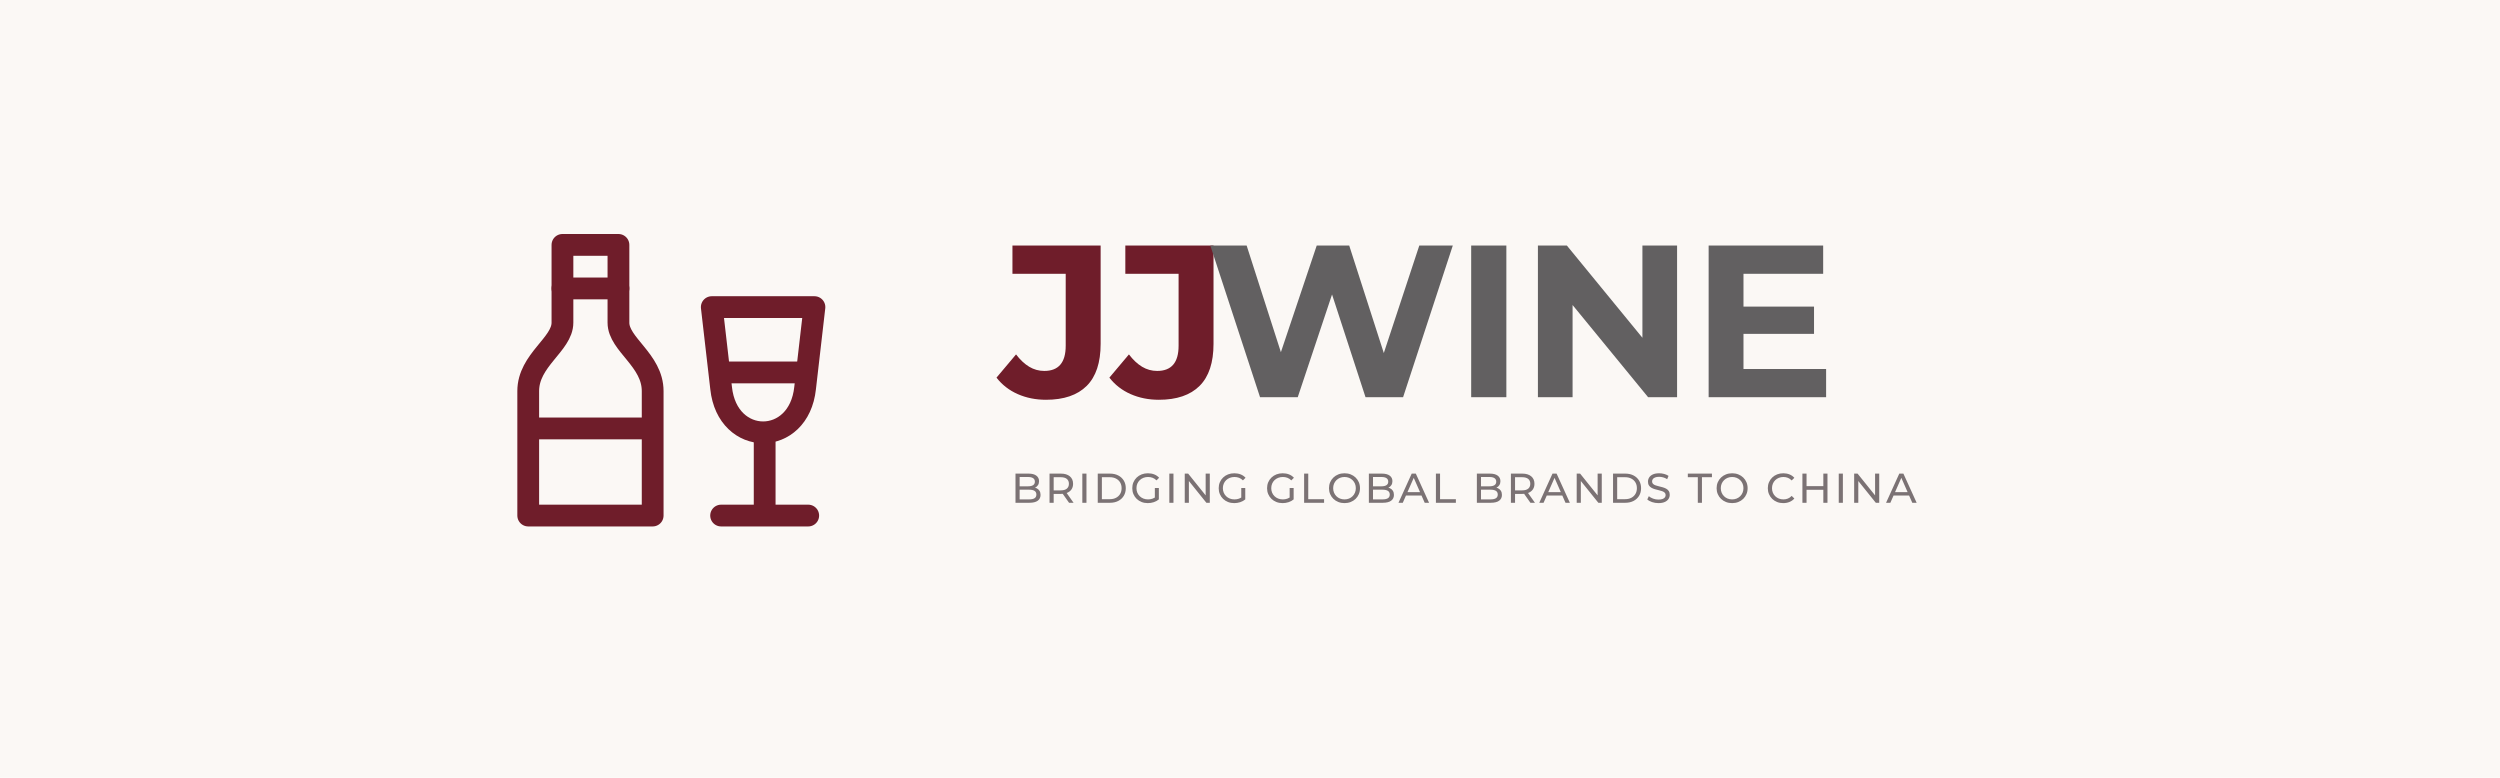
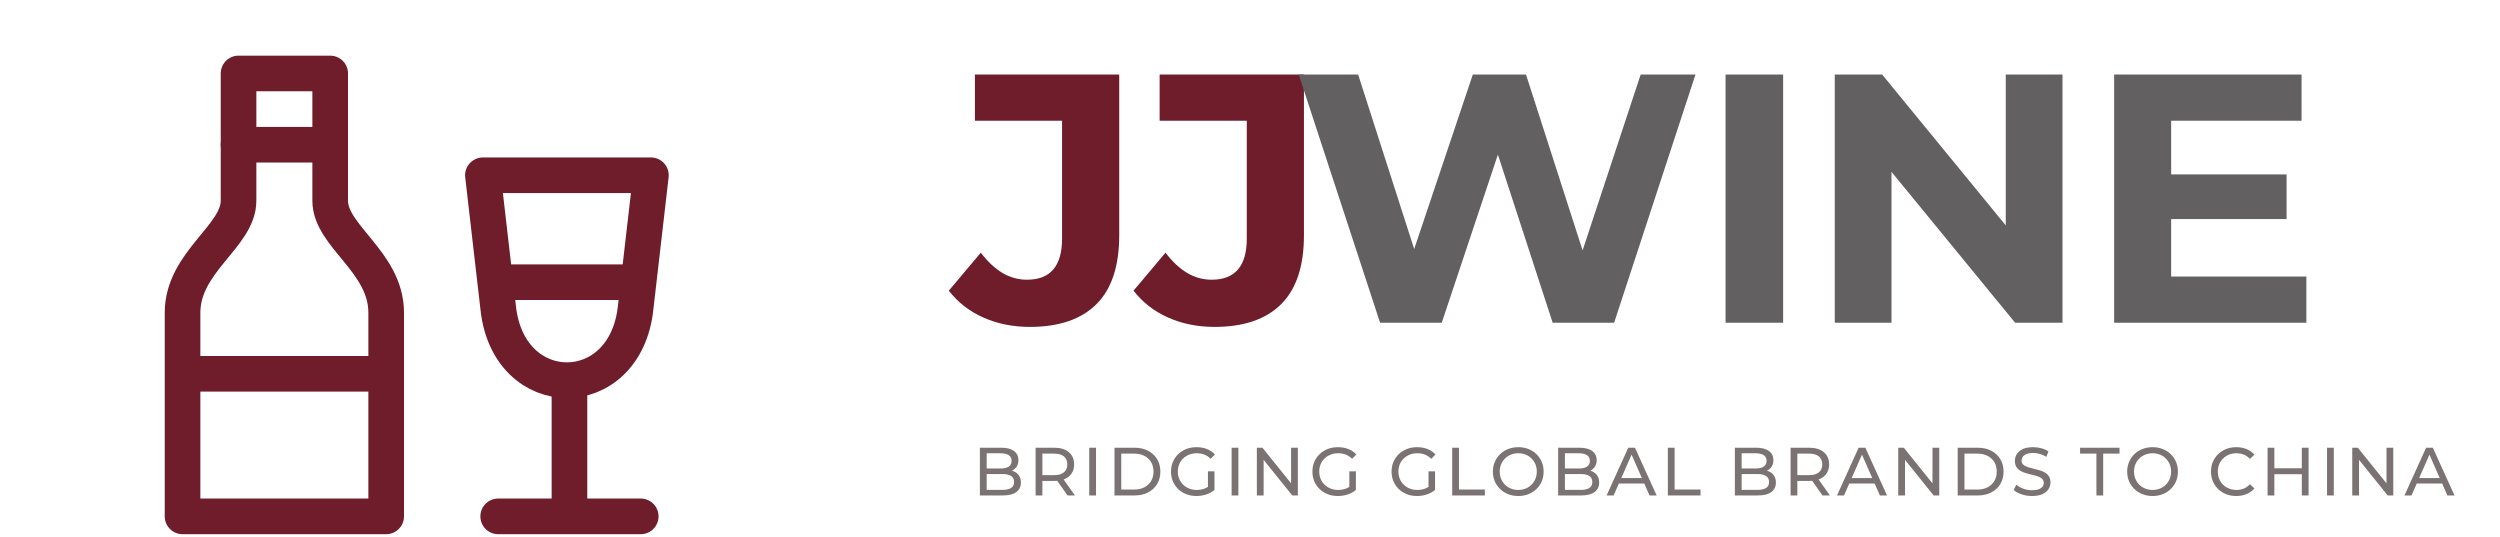
- <svg xmlns="http://www.w3.org/2000/svg" width="900" height="280" viewBox="0 0 900 280" role="img" aria-labelledby="title desc">
-   <rect width="900" height="280" fill="#fbf8f5" />
+ <svg xmlns="http://www.w3.org/2000/svg" width="550" height="118" viewBox="150 72 550 118" role="img" aria-labelledby="title desc">
  <g transform="translate(170 68) scale(1.12)">
    <g fill="none" stroke="#6f1d2a" stroke-width="7" stroke-linejoin="round" stroke-linecap="round">
      <path d="M29 18H47V43C47 50 58 55 58 65V105H18V65C18 55 29 50 29 43Z" />
      <path d="M29 32H47M20 77H56" />
      <path d="M77 38H110L107 64C105 83 82 83 80 64Z" />
      <path d="M94 79V105M80 105H108M81 59H107" />
    </g>
  </g>
  <g>
    <path fill="#6f1d2a" d="M376.558 143.919Q371.009 143.919 366.379 141.875Q361.748 139.832 358.74 135.948L365.775 127.589Q368.006 130.524 370.512 132.03Q373.018 133.536 375.939 133.536Q383.655 133.536 383.655 124.491V98.566H364.48V88.4H396.229V123.776Q396.229 133.925 391.21 138.922Q386.191 143.919 376.558 143.919ZM417.196 143.919Q411.647 143.919 407.017 141.875Q402.386 139.832 399.378 135.948L406.413 127.589Q408.644 130.524 411.15 132.03Q413.656 133.536 416.577 133.536Q424.293 133.536 424.293 124.491V98.566H405.118V88.4H436.867V123.776Q436.867 133.925 431.848 138.922Q426.829 143.919 417.196 143.919Z" />
    <path fill="#626061" d="M453.617 143.0 435.721 88.4H448.792L464.322 136.757H457.771L474.018 88.4H485.72L501.282 136.757H494.98L510.946 88.4H523.005L505.109 143.0H491.588L477.753 100.541H481.362L467.185 143.0ZM529.624 143.0V88.4H542.29V143.0ZM553.648 143.0V88.4H564.073L596.312 127.747H591.269V88.4H603.75V143.0H593.324L561.085 103.653H566.128V143.0ZM615.112 143.0V88.4H656.34V98.566H627.654V132.834H657.401V143.0ZM626.736 120.199V110.374H653.048V120.199Z" />
    <path fill="#7b7274" d="M365.577 181.0V170.5H370.289Q372.099 170.5 373.077 171.225Q374.055 171.949 374.055 173.218Q374.055 174.063 373.667 174.653Q373.278 175.243 372.636 175.554Q371.994 175.864 371.247 175.864L371.514 175.416Q372.413 175.416 373.108 175.729Q373.802 176.043 374.201 176.656Q374.6 177.269 374.6 178.166Q374.6 179.512 373.593 180.256Q372.585 181.0 370.589 181.0ZM367.068 179.778H370.523Q371.772 179.778 372.434 179.362Q373.096 178.947 373.096 178.04Q373.096 177.132 372.434 176.712Q371.772 176.291 370.523 176.291H366.942V175.069H370.147Q371.292 175.069 371.922 174.653Q372.552 174.236 372.552 173.396Q372.552 172.555 371.922 172.139Q371.292 171.722 370.147 171.722H367.068ZM377.832 181.0V170.5H381.932Q383.968 170.5 385.139 171.471Q386.31 172.442 386.31 174.165Q386.31 175.296 385.783 176.113Q385.257 176.93 384.277 177.368Q383.298 177.805 381.932 177.805H378.656L379.323 177.113V181.0ZM384.856 181.0 382.175 177.19H383.791L386.485 181.0ZM379.323 177.26 378.656 176.532H381.886Q383.325 176.532 384.066 175.909Q384.807 175.285 384.807 174.165Q384.807 173.03 384.066 172.414Q383.325 171.798 381.886 171.798H378.656L379.323 171.058ZM389.637 181.0V170.5H391.128V181.0ZM395.187 181.0V170.5H399.605Q401.296 170.5 402.572 171.163Q403.849 171.827 404.564 173.006Q405.28 174.184 405.28 175.75Q405.28 177.316 404.564 178.494Q403.849 179.673 402.572 180.337Q401.296 181.0 399.605 181.0ZM396.678 179.702H399.525Q400.826 179.702 401.776 179.202Q402.727 178.703 403.252 177.813Q403.776 176.924 403.776 175.75Q403.776 174.563 403.252 173.68Q402.727 172.797 401.776 172.298Q400.826 171.798 399.525 171.798H396.678ZM413.215 181.121Q412.007 181.121 410.985 180.724Q409.964 180.326 409.21 179.6Q408.456 178.873 408.038 177.894Q407.62 176.915 407.62 175.75Q407.62 174.585 408.038 173.606Q408.456 172.627 409.216 171.9Q409.976 171.174 410.998 170.776Q412.02 170.379 413.24 170.379Q414.495 170.379 415.528 170.785Q416.56 171.191 417.286 171.993L416.346 172.937Q415.702 172.298 414.947 172.007Q414.192 171.715 413.304 171.715Q412.399 171.715 411.632 172.016Q410.866 172.316 410.301 172.859Q409.737 173.402 409.43 174.139Q409.124 174.875 409.124 175.75Q409.124 176.612 409.43 177.349Q409.737 178.085 410.301 178.635Q410.866 179.184 411.626 179.484Q412.386 179.785 413.291 179.785Q414.129 179.785 414.899 179.523Q415.669 179.261 416.333 178.647L417.185 179.784Q416.408 180.446 415.363 180.784Q414.318 181.121 413.215 181.121ZM417.185 179.784 415.747 179.589V175.69H417.185ZM420.957 181.0V170.5H422.448V181.0ZM426.507 181.0V170.5H427.737L434.673 179.122H434.039V170.5H435.53V181.0H434.299L427.364 172.378H427.998V181.0ZM444.325 181.121Q443.117 181.121 442.095 180.724Q441.074 180.326 440.32 179.6Q439.566 178.873 439.148 177.894Q438.73 176.915 438.73 175.75Q438.73 174.585 439.148 173.606Q439.566 172.627 440.326 171.9Q441.086 171.174 442.108 170.776Q443.13 170.379 444.35 170.379Q445.605 170.379 446.638 170.785Q447.67 171.191 448.396 171.993L447.456 172.937Q446.812 172.298 446.057 172.007Q445.302 171.715 444.414 171.715Q443.509 171.715 442.742 172.016Q441.976 172.316 441.411 172.859Q440.847 173.402 440.54 174.139Q440.234 174.875 440.234 175.75Q440.234 176.612 440.54 177.349Q440.847 178.085 441.411 178.635Q441.976 179.184 442.736 179.484Q443.496 179.785 444.401 179.785Q445.239 179.785 446.009 179.523Q446.779 179.261 447.443 178.647L448.295 179.784Q447.518 180.446 446.473 180.784Q445.428 181.121 444.325 181.121ZM448.295 179.784 446.857 179.589V175.69H448.295ZM461.74 181.121Q460.532 181.121 459.51 180.724Q458.489 180.326 457.735 179.6Q456.981 178.873 456.563 177.894Q456.145 176.915 456.145 175.75Q456.145 174.585 456.563 173.606Q456.981 172.627 457.741 171.9Q458.501 171.174 459.523 170.776Q460.545 170.379 461.765 170.379Q463.02 170.379 464.053 170.785Q465.085 171.191 465.811 171.993L464.871 172.937Q464.227 172.298 463.472 172.007Q462.717 171.715 461.829 171.715Q460.924 171.715 460.157 172.016Q459.391 172.316 458.826 172.859Q458.262 173.402 457.955 174.139Q457.649 174.875 457.649 175.75Q457.649 176.612 457.955 177.349Q458.262 178.085 458.826 178.635Q459.391 179.184 460.151 179.484Q460.911 179.785 461.816 179.785Q462.654 179.785 463.424 179.523Q464.194 179.261 464.858 178.647L465.71 179.784Q464.933 180.446 463.888 180.784Q462.843 181.121 461.74 181.121ZM465.71 179.784 464.272 179.589V175.69H465.71ZM469.482 181.0V170.5H470.973V179.702H476.67V181.0ZM484.026 181.121Q482.823 181.121 481.8 180.717Q480.776 180.313 480.023 179.587Q479.271 178.861 478.853 177.885Q478.435 176.909 478.435 175.75Q478.435 174.591 478.853 173.615Q479.271 172.639 480.025 171.911Q480.78 171.183 481.798 170.781Q482.817 170.379 484.023 170.379Q485.229 170.379 486.244 170.779Q487.259 171.179 488.011 171.903Q488.763 172.627 489.18 173.607Q489.598 174.587 489.598 175.751Q489.598 176.915 489.18 177.894Q488.763 178.873 488.011 179.597Q487.259 180.321 486.244 180.721Q485.229 181.121 484.026 181.121ZM484.023 179.785Q484.9 179.785 485.641 179.484Q486.382 179.183 486.932 178.635Q487.482 178.088 487.788 177.354Q488.095 176.62 488.095 175.746Q488.095 174.873 487.79 174.144Q487.484 173.415 486.934 172.866Q486.384 172.318 485.642 172.017Q484.9 171.715 484.023 171.715Q483.146 171.715 482.401 172.017Q481.656 172.319 481.104 172.868Q480.551 173.417 480.245 174.147Q479.939 174.877 479.939 175.746Q479.939 176.615 480.244 177.349Q480.55 178.083 481.102 178.635Q481.653 179.187 482.399 179.486Q483.146 179.785 484.023 179.785ZM492.792 181.0V170.5H497.504Q499.314 170.5 500.292 171.225Q501.27 171.949 501.27 173.218Q501.27 174.063 500.882 174.653Q500.493 175.243 499.851 175.554Q499.209 175.864 498.462 175.864L498.729 175.416Q499.628 175.416 500.323 175.729Q501.017 176.043 501.416 176.656Q501.815 177.269 501.815 178.166Q501.815 179.512 500.808 180.256Q499.8 181.0 497.804 181.0ZM494.283 179.778H497.738Q498.987 179.778 499.649 179.362Q500.311 178.947 500.311 178.04Q500.311 177.132 499.649 176.712Q498.987 176.291 497.738 176.291H494.157V175.069H497.362Q498.507 175.069 499.137 174.653Q499.767 174.236 499.767 173.396Q499.767 172.555 499.137 172.139Q498.507 171.722 497.362 171.722H494.283ZM503.453 181.0 508.214 170.5H509.692L514.466 181.0H512.892L508.644 171.335H509.25L505.001 181.0ZM505.476 178.38 505.892 177.17H511.796L512.225 178.38ZM516.927 181.0V170.5H518.418V179.702H524.115V181.0ZM531.672 181.0V170.5H536.384Q538.194 170.5 539.172 171.225Q540.15 171.949 540.15 173.218Q540.15 174.063 539.762 174.653Q539.373 175.243 538.731 175.554Q538.089 175.864 537.342 175.864L537.609 175.416Q538.508 175.416 539.203 175.729Q539.897 176.043 540.296 176.656Q540.695 177.269 540.695 178.166Q540.695 179.512 539.688 180.256Q538.68 181.0 536.684 181.0ZM533.163 179.778H536.618Q537.867 179.778 538.529 179.362Q539.191 178.947 539.191 178.04Q539.191 177.132 538.529 176.712Q537.867 176.291 536.618 176.291H533.037V175.069H536.242Q537.387 175.069 538.017 174.653Q538.647 174.236 538.647 173.396Q538.647 172.555 538.017 172.139Q537.387 171.722 536.242 171.722H533.163ZM543.927 181.0V170.5H548.027Q550.063 170.5 551.234 171.471Q552.405 172.442 552.405 174.165Q552.405 175.296 551.878 176.113Q551.352 176.93 550.372 177.368Q549.393 177.805 548.027 177.805H544.751L545.418 177.113V181.0ZM550.951 181.0 548.27 177.19H549.886L552.58 181.0ZM545.418 177.26 544.751 176.532H547.981Q549.42 176.532 550.161 175.909Q550.902 175.285 550.902 174.165Q550.902 173.03 550.161 172.414Q549.42 171.798 547.981 171.798H544.751L545.418 171.058ZM554.138 181.0 558.899 170.5H560.377L565.151 181.0H563.577L559.329 171.335H559.935L555.686 181.0ZM556.161 178.38 556.577 177.17H562.481L562.91 178.38ZM567.612 181.0V170.5H568.842L575.778 179.122H575.144V170.5H576.635V181.0H575.404L568.469 172.378H569.103V181.0ZM580.692 181.0V170.5H585.11Q586.801 170.5 588.077 171.163Q589.354 171.827 590.069 173.006Q590.785 174.184 590.785 175.75Q590.785 177.316 590.069 178.494Q589.354 179.673 588.077 180.337Q586.801 181.0 585.11 181.0ZM582.183 179.702H585.03Q586.331 179.702 587.281 179.202Q588.232 178.703 588.757 177.813Q589.281 176.924 589.281 175.75Q589.281 174.563 588.757 173.68Q588.232 172.797 587.281 172.298Q586.331 171.798 585.03 171.798H582.183ZM597.041 181.121Q595.838 181.121 594.743 180.752Q593.648 180.382 593.022 179.801L593.574 178.63Q594.17 179.152 595.101 179.5Q596.032 179.848 597.039 179.848Q597.951 179.848 598.52 179.634Q599.089 179.421 599.359 179.053Q599.629 178.685 599.629 178.23Q599.629 177.683 599.282 177.352Q598.935 177.021 598.373 176.822Q597.811 176.623 597.131 176.469Q596.451 176.316 595.77 176.117Q595.09 175.918 594.528 175.6Q593.966 175.282 593.618 174.753Q593.271 174.224 593.271 173.386Q593.271 172.57 593.702 171.887Q594.133 171.205 595.025 170.792Q595.918 170.379 597.3 170.379Q598.216 170.379 599.116 170.622Q600.016 170.866 600.675 171.314L600.18 172.504Q599.5 172.064 598.747 171.858Q597.995 171.652 597.29 171.652Q596.41 171.652 595.842 171.88Q595.274 172.107 595.012 172.481Q594.749 172.855 594.749 173.325Q594.749 173.875 595.096 174.206Q595.444 174.537 596.006 174.729Q596.568 174.922 597.249 175.082Q597.929 175.242 598.609 175.436Q599.289 175.63 599.851 175.941Q600.413 176.253 600.76 176.779Q601.107 177.306 601.107 178.129Q601.107 178.933 600.669 179.615Q600.231 180.297 599.328 180.709Q598.425 181.121 597.041 181.121ZM611.211 181.0V171.798H607.615V170.5H616.298V171.798H612.702V181.0ZM623.571 181.121Q622.368 181.121 621.345 180.717Q620.321 180.313 619.568 179.587Q618.816 178.861 618.398 177.885Q617.98 176.909 617.98 175.75Q617.98 174.591 618.398 173.615Q618.816 172.639 619.57 171.911Q620.325 171.183 621.343 170.781Q622.362 170.379 623.568 170.379Q624.774 170.379 625.789 170.779Q626.804 171.179 627.556 171.903Q628.308 172.627 628.725 173.607Q629.143 174.587 629.143 175.751Q629.143 176.915 628.725 177.894Q628.308 178.873 627.556 179.597Q626.804 180.321 625.789 180.721Q624.774 181.121 623.571 181.121ZM623.568 179.785Q624.445 179.785 625.186 179.484Q625.927 179.183 626.477 178.635Q627.027 178.088 627.333 177.354Q627.64 176.62 627.64 175.746Q627.64 174.873 627.335 174.144Q627.029 173.415 626.479 172.866Q625.929 172.318 625.187 172.017Q624.445 171.715 623.568 171.715Q622.691 171.715 621.946 172.017Q621.201 172.319 620.649 172.868Q620.096 173.417 619.79 174.147Q619.484 174.877 619.484 175.746Q619.484 176.615 619.789 177.349Q620.095 178.083 620.647 178.635Q621.198 179.187 621.944 179.486Q622.691 179.785 623.568 179.785ZM641.965 181.121Q640.772 181.121 639.758 180.724Q638.744 180.326 637.997 179.6Q637.251 178.873 636.833 177.894Q636.415 176.915 636.415 175.75Q636.415 174.585 636.833 173.606Q637.251 172.627 638.003 171.9Q638.756 171.174 639.77 170.776Q640.785 170.379 641.978 170.379Q643.19 170.379 644.221 170.791Q645.253 171.204 645.966 172.018L645 172.963Q644.394 172.323 643.647 172.019Q642.9 171.715 642.041 171.715Q641.151 171.715 640.398 172.016Q639.646 172.316 639.089 172.859Q638.532 173.402 638.225 174.139Q637.919 174.875 637.919 175.75Q637.919 176.625 638.225 177.361Q638.532 178.098 639.089 178.641Q639.646 179.184 640.398 179.484Q641.151 179.785 642.041 179.785Q642.9 179.785 643.647 179.479Q644.394 179.174 645 178.522L645.966 179.467Q645.253 180.281 644.221 180.701Q643.19 181.121 641.965 181.121ZM656.399 181.0V170.5H657.89V181.0ZM648.867 181.0V170.5H650.358V181.0ZM650.219 176.317V175.018H656.525V176.317ZM661.947 181.0V170.5H663.438V181.0ZM667.497 181.0V170.5H668.727L675.663 179.122H675.029V170.5H676.52V181.0H675.289L668.354 172.378H668.988V181.0ZM678.983 181.0 683.744 170.5H685.222L689.996 181.0H688.422L684.174 171.335H684.78L680.531 181.0ZM681.006 178.38 681.422 177.17H687.326L687.755 178.38Z" />
  </g>
</svg>
